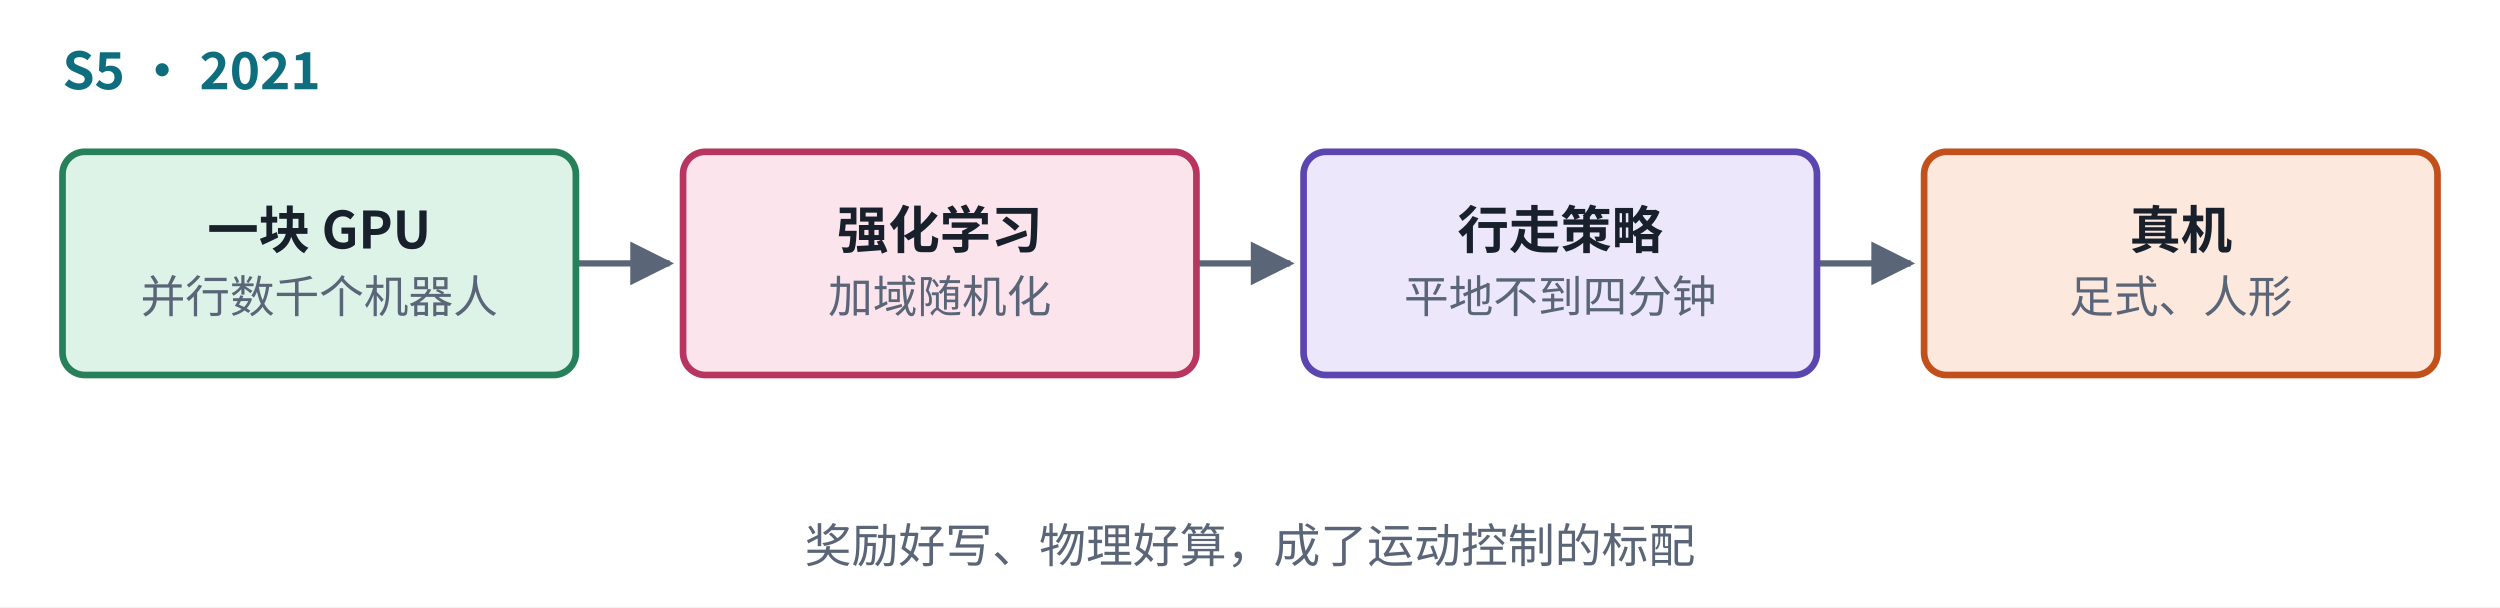
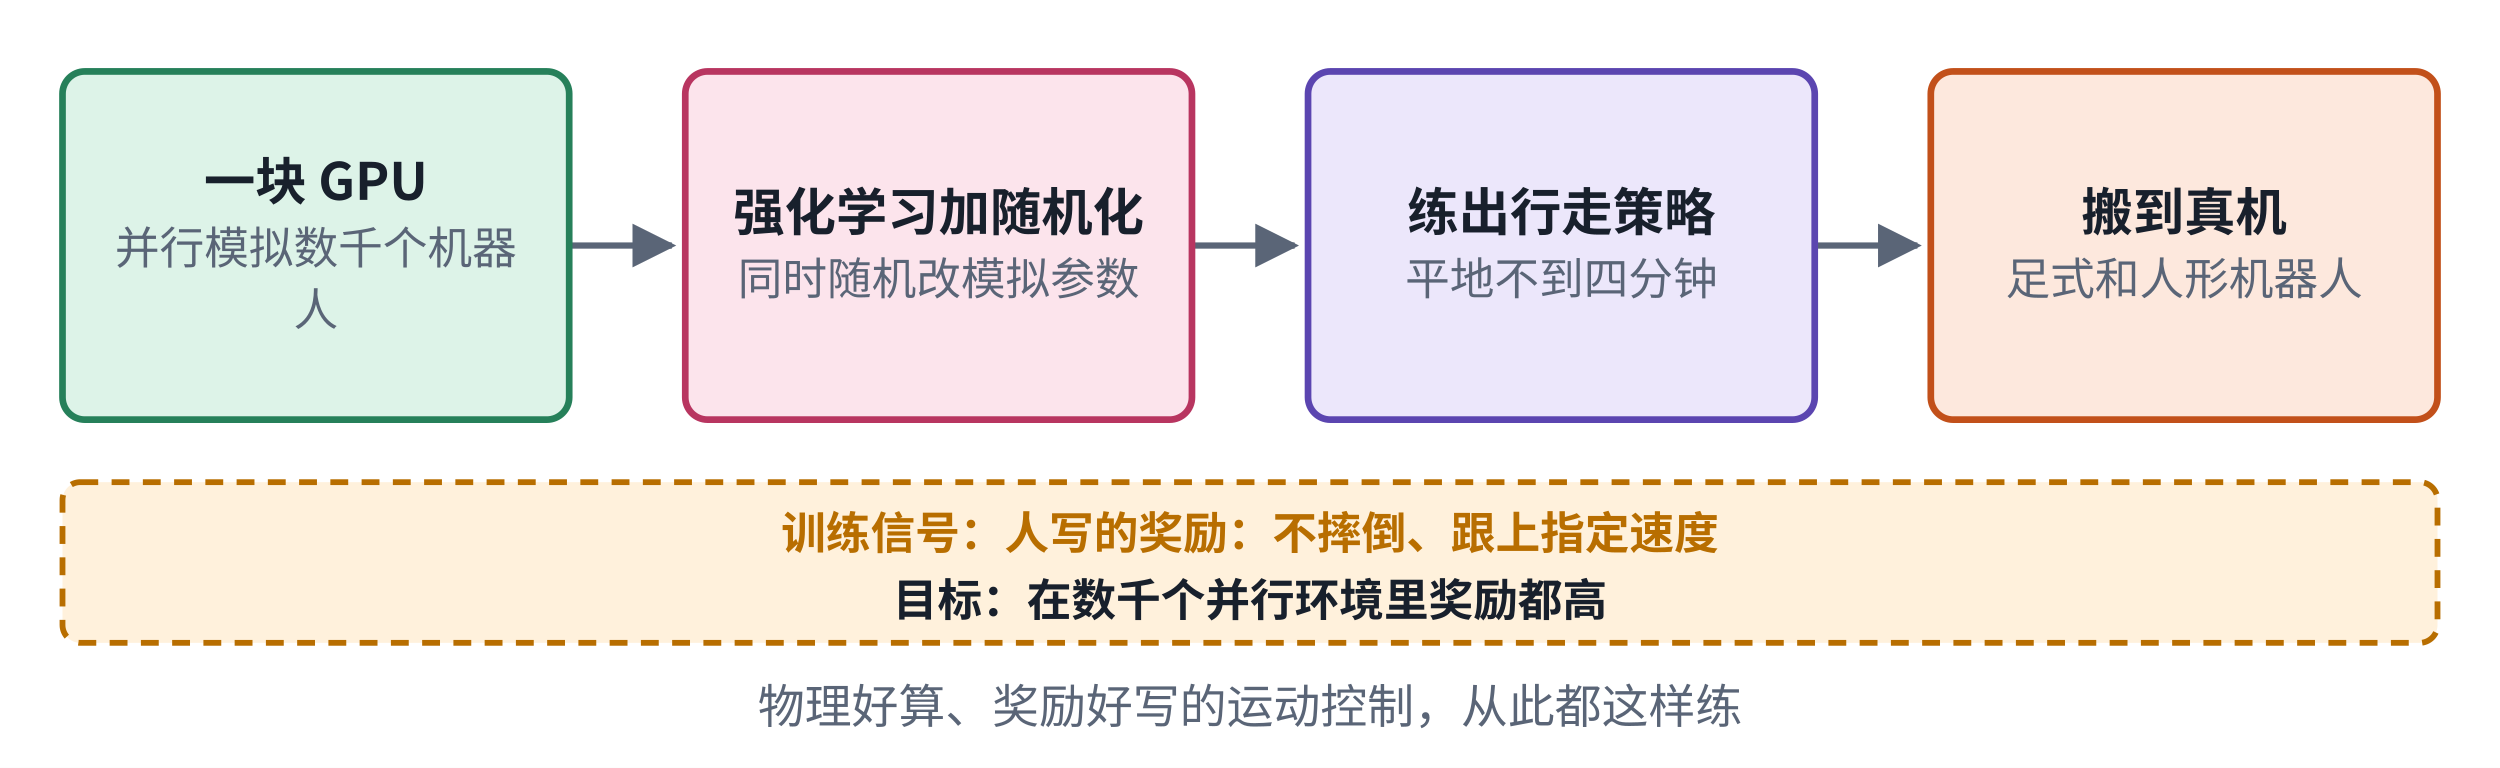
- <svg xmlns="http://www.w3.org/2000/svg" viewBox="0 0 560 136" width="560" height="136" role="img" aria-label="大规模并行模拟结构">
+ <svg xmlns="http://www.w3.org/2000/svg" viewBox="0 0 560 172" width="560" height="172" role="img" aria-label="大规模并行模拟结构">
  <defs>
    <marker id="ah-u11cards5" viewBox="0 0 10 10" refX="9" refY="5" markerWidth="7" markerHeight="7" orient="auto-start-reverse">
      <path d="M0,0 L10,5 L0,10 z" fill="#5A6577" />
    </marker>
  </defs>
-   <rect x="0" y="0" width="560" height="136" fill="#ffffff" />
-   <path d="M129,59 L150,59" fill="none" stroke="#5A6577" stroke-width="1.4" marker-end="url(#ah-u11cards5)" />
-   <path d="M268,59 L289,59" fill="none" stroke="#5A6577" stroke-width="1.4" marker-end="url(#ah-u11cards5)" />
-   <path d="M407,59 L428,59" fill="none" stroke="#5A6577" stroke-width="1.4" marker-end="url(#ah-u11cards5)" />
-   <rect x="14" y="34" width="115" height="50" rx="5" fill="#DDF3E8" stroke="#26805A" stroke-width="1.5" />
-   <rect x="153" y="34" width="115" height="50" rx="5" fill="#FCE4EC" stroke="#B83560" stroke-width="1.5" />
-   <rect x="292" y="34" width="115" height="50" rx="5" fill="#ECE7FB" stroke="#5B45B0" stroke-width="1.5" />
-   <rect x="431" y="34" width="115" height="50" rx="5" fill="#FDE8DD" stroke="#C2501A" stroke-width="1.5" />
-   <text x="14" y="20" text-anchor="start" font-size="11.5" font-weight="700" fill="#0E6E7E" font-family="PingFang SC, Noto Sans CJK SC, Microsoft YaHei, sans-serif">S5 · 2021</text>
-   <text x="71.5" y="55.665" text-anchor="middle" font-size="11.5" font-weight="600" fill="#18202C" font-family="PingFang SC, Noto Sans CJK SC, Microsoft YaHei, sans-serif">一块 GPU</text>
-   <text x="71.5" y="70.035" text-anchor="middle" font-size="10" font-weight="400" fill="#5A6577" font-family="PingFang SC, Noto Sans CJK SC, Microsoft YaHei, sans-serif">并行数千个机器人</text>
-   <text x="210.5" y="55.665" text-anchor="middle" font-size="11.5" font-weight="600" fill="#18202C" font-family="PingFang SC, Noto Sans CJK SC, Microsoft YaHei, sans-serif">强化学习</text>
-   <text x="210.5" y="70.035" text-anchor="middle" font-size="10" font-weight="400" fill="#5A6577" font-family="PingFang SC, Noto Sans CJK SC, Microsoft YaHei, sans-serif">加域随机化</text>
-   <text x="349.5" y="55.665" text-anchor="middle" font-size="11.5" font-weight="600" fill="#18202C" font-family="PingFang SC, Noto Sans CJK SC, Microsoft YaHei, sans-serif">行走策略</text>
-   <text x="349.5" y="70.035" text-anchor="middle" font-size="10" font-weight="400" fill="#5A6577" font-family="PingFang SC, Noto Sans CJK SC, Microsoft YaHei, sans-serif">平地不到四分钟</text>
-   <text x="488.5" y="55.665" text-anchor="middle" font-size="11.5" font-weight="600" fill="#18202C" font-family="PingFang SC, Noto Sans CJK SC, Microsoft YaHei, sans-serif">真机</text>
-   <text x="488.5" y="70.035" text-anchor="middle" font-size="10" font-weight="400" fill="#5A6577" font-family="PingFang SC, Noto Sans CJK SC, Microsoft YaHei, sans-serif">足式、人形</text>
-   <text x="280" y="126" text-anchor="middle" font-size="10.5" font-weight="500" fill="#5A6577" font-family="PingFang SC, Noto Sans CJK SC, Microsoft YaHei, sans-serif">奖励好写、物理好算，成了运动控制的标配</text>
+   <rect x="0" y="0" width="560" height="172" fill="#ffffff" />
+   <path d="M127.5,55 L150.5,55" fill="none" stroke="#5A6577" stroke-width="1.4" marker-end="url(#ah-u11cards5)" />
+   <path d="M267,55 L290,55" fill="none" stroke="#5A6577" stroke-width="1.4" marker-end="url(#ah-u11cards5)" />
+   <path d="M406.5,55 L429.5,55" fill="none" stroke="#5A6577" stroke-width="1.4" marker-end="url(#ah-u11cards5)" />
+   <rect x="14" y="16" width="113.5" height="78" rx="5" fill="#DDF3E8" stroke="#26805A" stroke-width="1.5" />
+   <rect x="153.5" y="16" width="113.5" height="78" rx="5" fill="#FCE4EC" stroke="#B83560" stroke-width="1.5" />
+   <rect x="293" y="16" width="113.5" height="78" rx="5" fill="#ECE7FB" stroke="#5B45B0" stroke-width="1.5" />
+   <rect x="432.5" y="16" width="113.5" height="78" rx="5" fill="#FDE8DD" stroke="#C2501A" stroke-width="1.5" />
+   <rect x="14" y="108" width="532" height="36" rx="4" fill="#FFF1DC" stroke="#B86E00" stroke-width="1.3" stroke-dasharray="4 3" />
+   <text x="70.75" y="44.765" text-anchor="middle" font-size="11.5" font-weight="600" fill="#18202C" font-family="PingFang SC, Noto Sans CJK SC, Microsoft YaHei, sans-serif">一块 GPU</text>
+   <text x="70.75" y="59.135" text-anchor="middle" font-size="10" font-weight="400" fill="#5A6577" font-family="PingFang SC, Noto Sans CJK SC, Microsoft YaHei, sans-serif">并行模拟数千个机器</text>
+   <text x="70.75" y="72.935" text-anchor="middle" font-size="10" font-weight="400" fill="#5A6577" font-family="PingFang SC, Noto Sans CJK SC, Microsoft YaHei, sans-serif">人</text>
+   <text x="210.25" y="51.665" text-anchor="middle" font-size="11.5" font-weight="600" fill="#18202C" font-family="PingFang SC, Noto Sans CJK SC, Microsoft YaHei, sans-serif">强化学习加随机化</text>
+   <text x="210.25" y="66.035" text-anchor="middle" font-size="10" font-weight="400" fill="#5A6577" font-family="PingFang SC, Noto Sans CJK SC, Microsoft YaHei, sans-serif">同时随机改模拟参数</text>
+   <text x="349.75" y="51.665" text-anchor="middle" font-size="11.5" font-weight="600" fill="#18202C" font-family="PingFang SC, Noto Sans CJK SC, Microsoft YaHei, sans-serif">练出行走策略</text>
+   <text x="349.75" y="66.035" text-anchor="middle" font-size="10" font-weight="400" fill="#5A6577" font-family="PingFang SC, Noto Sans CJK SC, Microsoft YaHei, sans-serif">平地不到四分钟</text>
+   <text x="489.25" y="51.665" text-anchor="middle" font-size="11.5" font-weight="600" fill="#18202C" font-family="PingFang SC, Noto Sans CJK SC, Microsoft YaHei, sans-serif">搬到真机</text>
+   <text x="489.25" y="66.035" text-anchor="middle" font-size="10" font-weight="400" fill="#5A6577" font-family="PingFang SC, Noto Sans CJK SC, Microsoft YaHei, sans-serif">足式和人形机器人</text>
+   <text x="280" y="123" text-anchor="middle" font-size="10" font-weight="600" fill="#B86E00" font-family="PingFang SC, Noto Sans CJK SC, Microsoft YaHei, sans-serif">训练信号：人写的奖励：不摔倒、跟上指定速度</text>
+   <text x="280" y="138" text-anchor="middle" font-size="10" font-weight="600" fill="#18202C" font-family="PingFang SC, Noto Sans CJK SC, Microsoft YaHei, sans-serif">目标：在数千个并行环境里奖励都高</text>
+   <text x="280" y="162" text-anchor="middle" font-size="10.5" font-weight="500" fill="#5A6577" font-family="PingFang SC, Noto Sans CJK SC, Microsoft YaHei, sans-serif">物理好算、奖励好写的运动控制，从此都这样练</text>
</svg>
